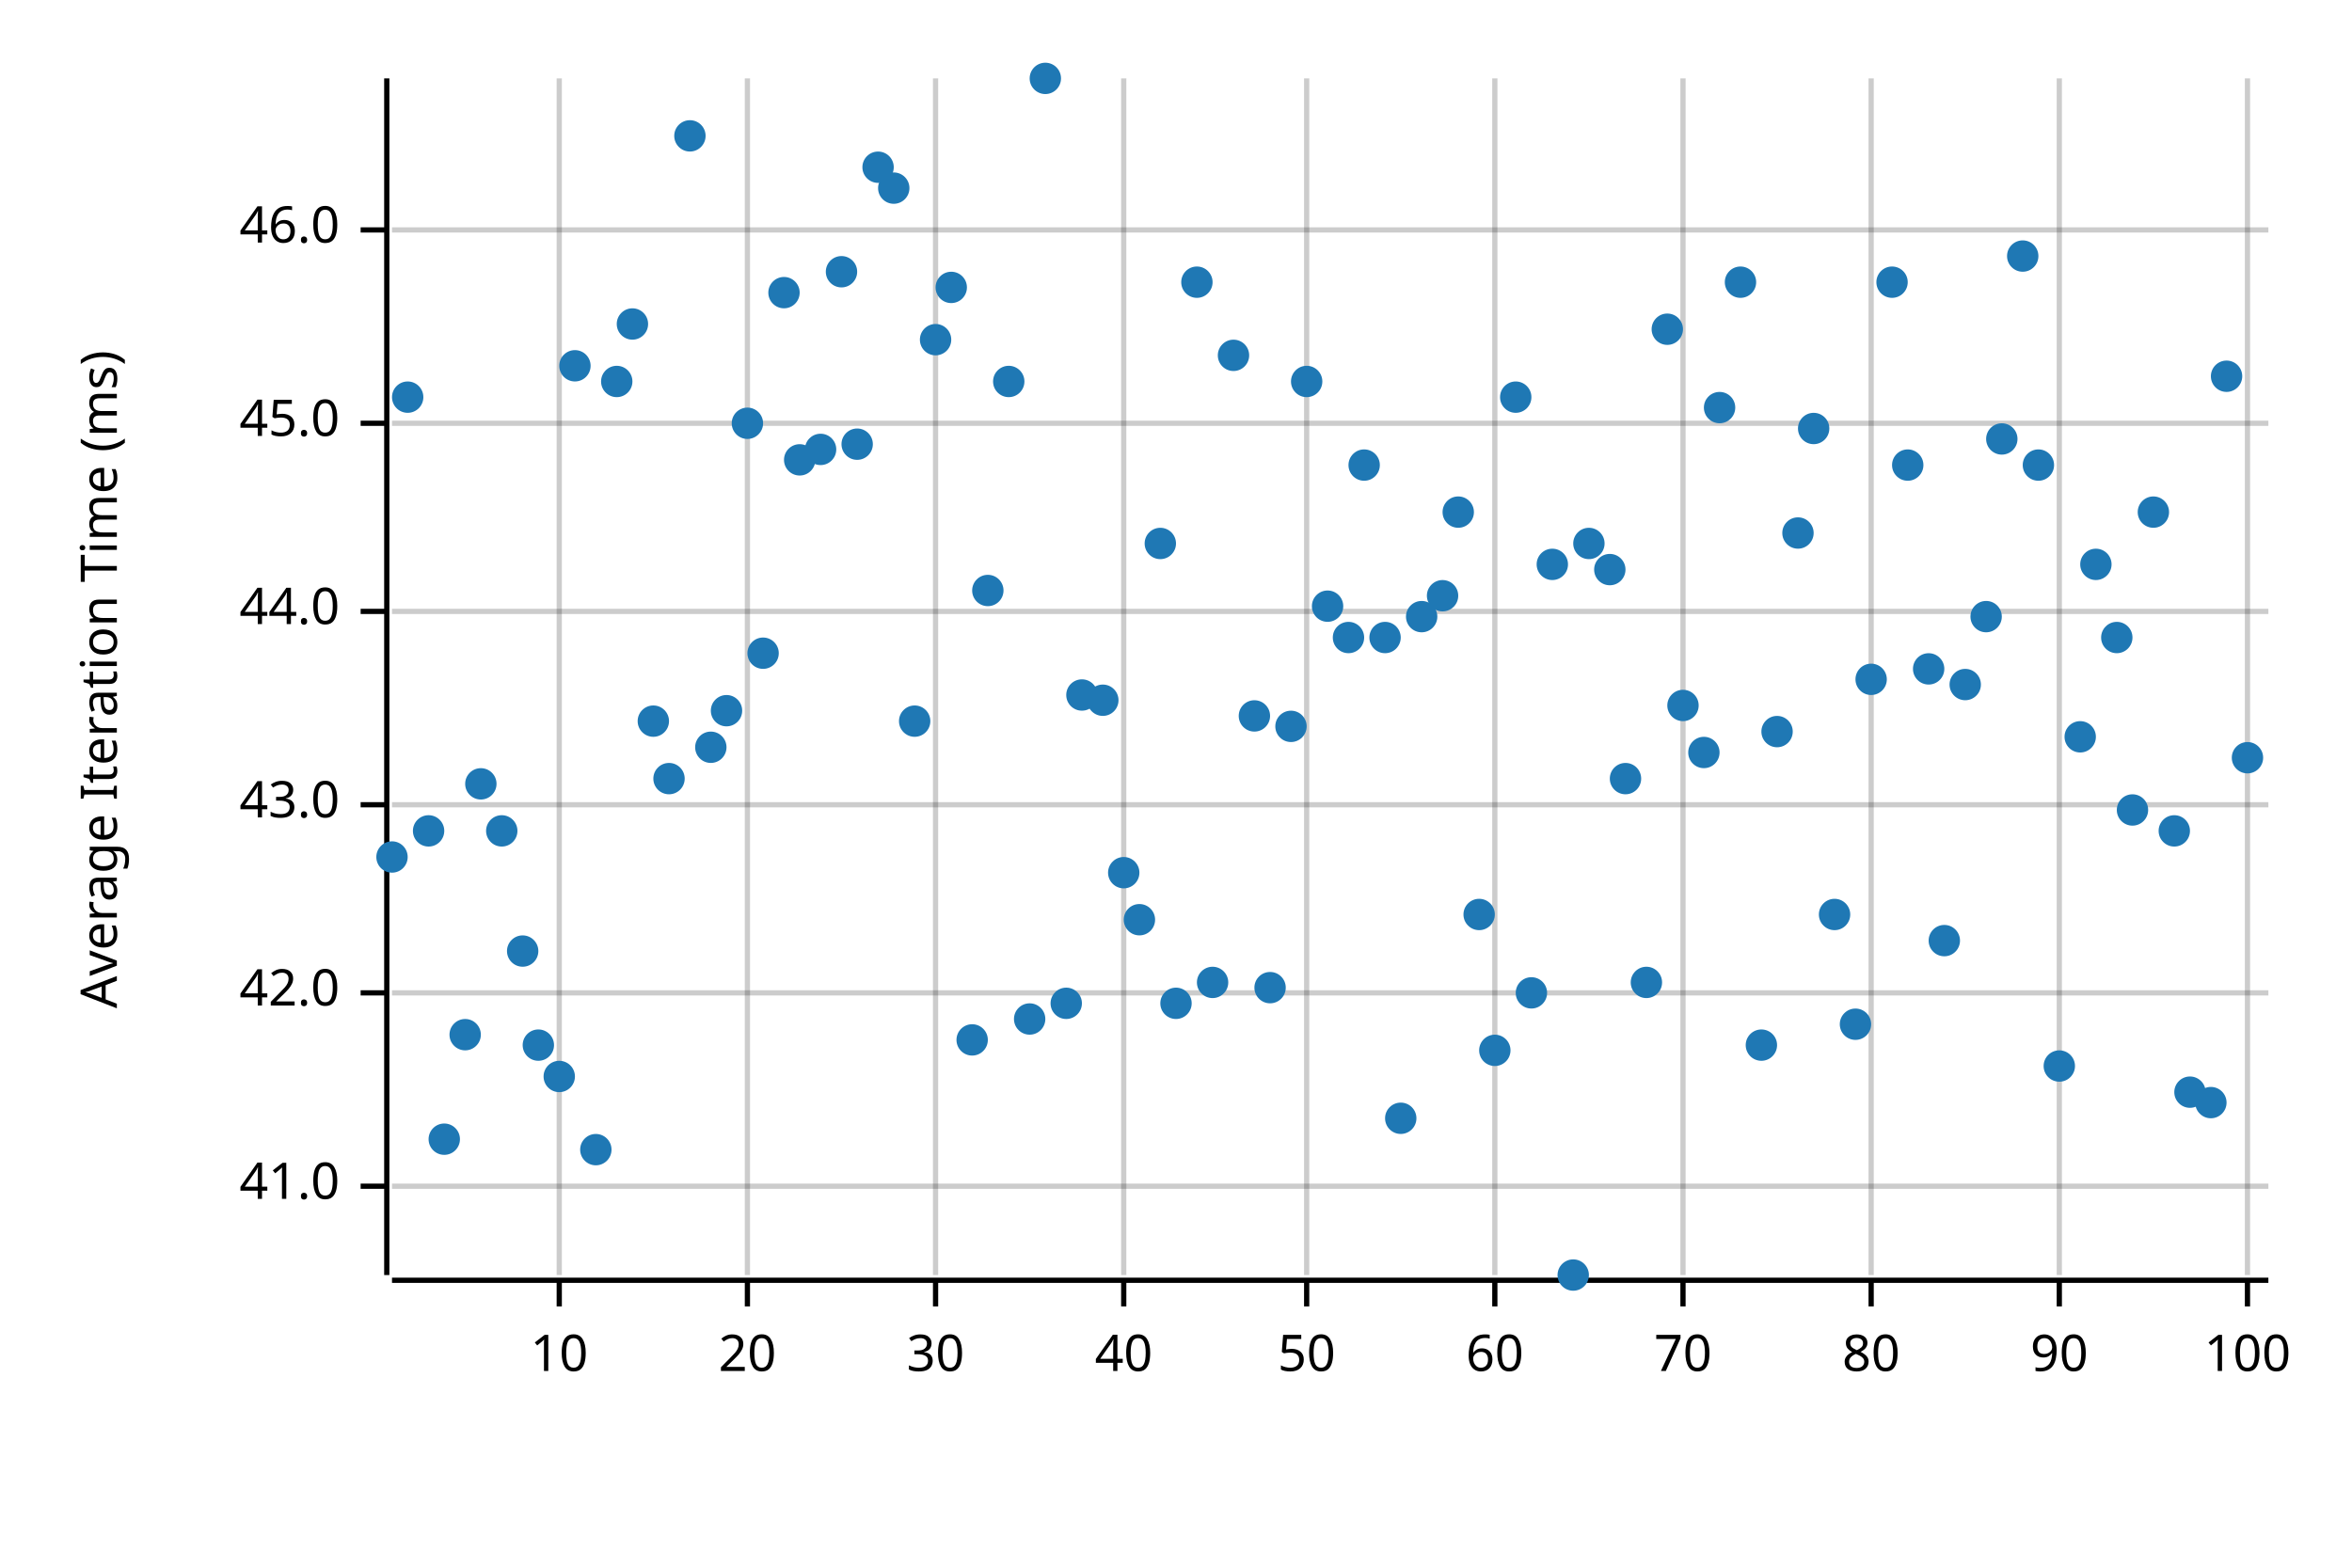
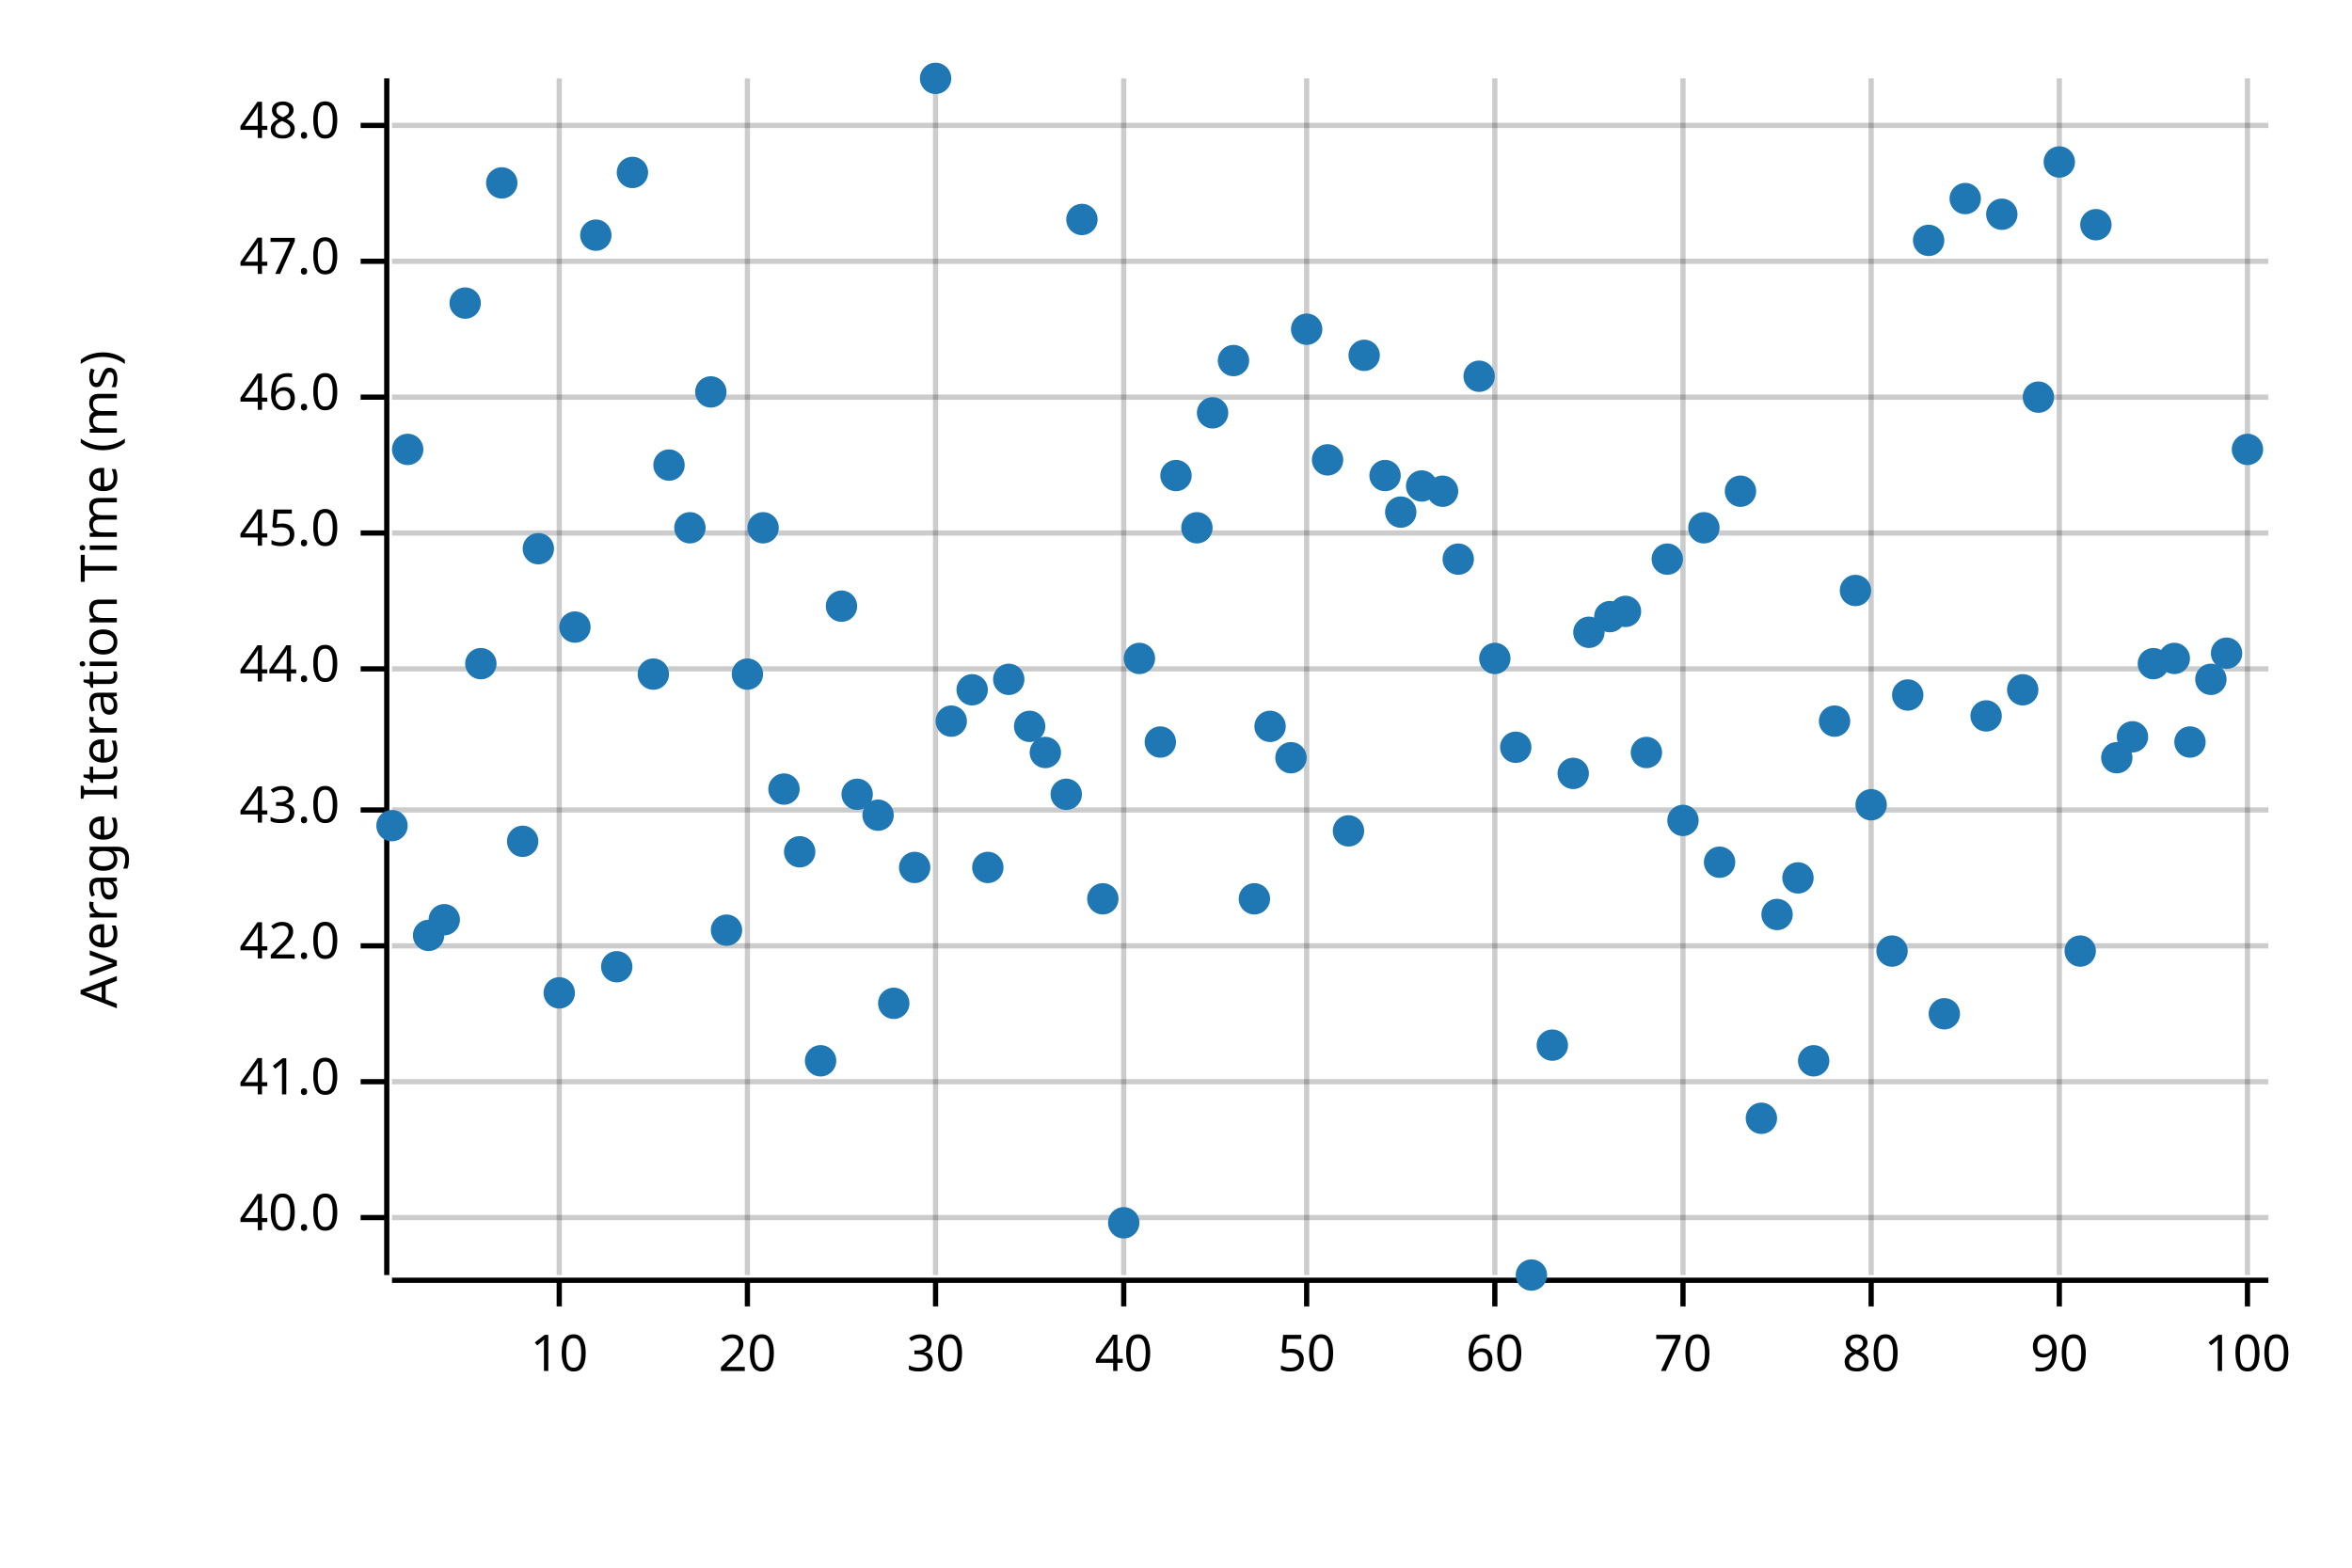
<svg xmlns="http://www.w3.org/2000/svg" width="450" height="300" viewBox="0 0 450 300">
  <text x="15" y="130" dy="0.76em" text-anchor="middle" font-family="sans-serif" font-size="9.677" opacity="1" fill="#000000" transform="rotate(270, 15, 130)">
Average Iteration Time (ms)
</text>
  <line opacity="0.2" stroke="#000000" stroke-width="1" x1="107" y1="244" x2="107" y2="15" />
  <line opacity="0.2" stroke="#000000" stroke-width="1" x1="143" y1="244" x2="143" y2="15" />
  <line opacity="0.2" stroke="#000000" stroke-width="1" x1="179" y1="244" x2="179" y2="15" />
  <line opacity="0.2" stroke="#000000" stroke-width="1" x1="215" y1="244" x2="215" y2="15" />
  <line opacity="0.2" stroke="#000000" stroke-width="1" x1="250" y1="244" x2="250" y2="15" />
  <line opacity="0.2" stroke="#000000" stroke-width="1" x1="286" y1="244" x2="286" y2="15" />
  <line opacity="0.2" stroke="#000000" stroke-width="1" x1="322" y1="244" x2="322" y2="15" />
  <line opacity="0.2" stroke="#000000" stroke-width="1" x1="358" y1="244" x2="358" y2="15" />
  <line opacity="0.2" stroke="#000000" stroke-width="1" x1="394" y1="244" x2="394" y2="15" />
  <line opacity="0.2" stroke="#000000" stroke-width="1" x1="430" y1="244" x2="430" y2="15" />
-   <line opacity="0.2" stroke="#000000" stroke-width="1" x1="75" y1="227" x2="434" y2="227" />
-   <line opacity="0.2" stroke="#000000" stroke-width="1" x1="75" y1="190" x2="434" y2="190" />
-   <line opacity="0.2" stroke="#000000" stroke-width="1" x1="75" y1="154" x2="434" y2="154" />
-   <line opacity="0.2" stroke="#000000" stroke-width="1" x1="75" y1="117" x2="434" y2="117" />
-   <line opacity="0.2" stroke="#000000" stroke-width="1" x1="75" y1="81" x2="434" y2="81" />
-   <line opacity="0.2" stroke="#000000" stroke-width="1" x1="75" y1="44" x2="434" y2="44" />
+   <line opacity="0.2" stroke="#000000" stroke-width="1" x1="75" y1="233" x2="434" y2="233" />
+   <line opacity="0.2" stroke="#000000" stroke-width="1" x1="75" y1="207" x2="434" y2="207" />
+   <line opacity="0.2" stroke="#000000" stroke-width="1" x1="75" y1="181" x2="434" y2="181" />
+   <line opacity="0.2" stroke="#000000" stroke-width="1" x1="75" y1="155" x2="434" y2="155" />
+   <line opacity="0.2" stroke="#000000" stroke-width="1" x1="75" y1="128" x2="434" y2="128" />
+   <line opacity="0.2" stroke="#000000" stroke-width="1" x1="75" y1="102" x2="434" y2="102" />
+   <line opacity="0.2" stroke="#000000" stroke-width="1" x1="75" y1="76" x2="434" y2="76" />
+   <line opacity="0.2" stroke="#000000" stroke-width="1" x1="75" y1="50" x2="434" y2="50" />
+   <line opacity="0.2" stroke="#000000" stroke-width="1" x1="75" y1="24" x2="434" y2="24" />
  <polyline fill="none" opacity="1" stroke="#000000" stroke-width="1" points="74,15 74,244 " />
-   <text x="65" y="227" dy="0.5ex" text-anchor="end" font-family="sans-serif" font-size="9.677" opacity="1" fill="#000000">
+   <text x="65" y="233" dy="0.5ex" text-anchor="end" font-family="sans-serif" font-size="9.677" opacity="1" fill="#000000">
+ 40.0
+ </text>
+   <polyline fill="none" opacity="1" stroke="#000000" stroke-width="1" points="69,233 74,233 " />
+   <text x="65" y="207" dy="0.5ex" text-anchor="end" font-family="sans-serif" font-size="9.677" opacity="1" fill="#000000">
41.0
</text>
-   <polyline fill="none" opacity="1" stroke="#000000" stroke-width="1" points="69,227 74,227 " />
-   <text x="65" y="190" dy="0.5ex" text-anchor="end" font-family="sans-serif" font-size="9.677" opacity="1" fill="#000000">
+   <polyline fill="none" opacity="1" stroke="#000000" stroke-width="1" points="69,207 74,207 " />
+   <text x="65" y="181" dy="0.5ex" text-anchor="end" font-family="sans-serif" font-size="9.677" opacity="1" fill="#000000">
42.0
</text>
-   <polyline fill="none" opacity="1" stroke="#000000" stroke-width="1" points="69,190 74,190 " />
-   <text x="65" y="154" dy="0.5ex" text-anchor="end" font-family="sans-serif" font-size="9.677" opacity="1" fill="#000000">
+   <polyline fill="none" opacity="1" stroke="#000000" stroke-width="1" points="69,181 74,181 " />
+   <text x="65" y="155" dy="0.5ex" text-anchor="end" font-family="sans-serif" font-size="9.677" opacity="1" fill="#000000">
43.0
</text>
-   <polyline fill="none" opacity="1" stroke="#000000" stroke-width="1" points="69,154 74,154 " />
-   <text x="65" y="117" dy="0.5ex" text-anchor="end" font-family="sans-serif" font-size="9.677" opacity="1" fill="#000000">
+   <polyline fill="none" opacity="1" stroke="#000000" stroke-width="1" points="69,155 74,155 " />
+   <text x="65" y="128" dy="0.5ex" text-anchor="end" font-family="sans-serif" font-size="9.677" opacity="1" fill="#000000">
44.0
</text>
-   <polyline fill="none" opacity="1" stroke="#000000" stroke-width="1" points="69,117 74,117 " />
-   <text x="65" y="81" dy="0.5ex" text-anchor="end" font-family="sans-serif" font-size="9.677" opacity="1" fill="#000000">
+   <polyline fill="none" opacity="1" stroke="#000000" stroke-width="1" points="69,128 74,128 " />
+   <text x="65" y="102" dy="0.5ex" text-anchor="end" font-family="sans-serif" font-size="9.677" opacity="1" fill="#000000">
45.0
</text>
-   <polyline fill="none" opacity="1" stroke="#000000" stroke-width="1" points="69,81 74,81 " />
-   <text x="65" y="44" dy="0.5ex" text-anchor="end" font-family="sans-serif" font-size="9.677" opacity="1" fill="#000000">
+   <polyline fill="none" opacity="1" stroke="#000000" stroke-width="1" points="69,102 74,102 " />
+   <text x="65" y="76" dy="0.5ex" text-anchor="end" font-family="sans-serif" font-size="9.677" opacity="1" fill="#000000">
46.0
</text>
-   <polyline fill="none" opacity="1" stroke="#000000" stroke-width="1" points="69,44 74,44 " />
+   <polyline fill="none" opacity="1" stroke="#000000" stroke-width="1" points="69,76 74,76 " />
+   <text x="65" y="50" dy="0.5ex" text-anchor="end" font-family="sans-serif" font-size="9.677" opacity="1" fill="#000000">
+ 47.0
+ </text>
+   <polyline fill="none" opacity="1" stroke="#000000" stroke-width="1" points="69,50 74,50 " />
+   <text x="65" y="24" dy="0.5ex" text-anchor="end" font-family="sans-serif" font-size="9.677" opacity="1" fill="#000000">
+ 48.0
+ </text>
+   <polyline fill="none" opacity="1" stroke="#000000" stroke-width="1" points="69,24 74,24 " />
  <polyline fill="none" opacity="1" stroke="#000000" stroke-width="1" points="75,245 434,245 " />
  <text x="107" y="255" dy="0.76em" text-anchor="middle" font-family="sans-serif" font-size="9.677" opacity="1" fill="#000000">
10
</text>
  <polyline fill="none" opacity="1" stroke="#000000" stroke-width="1" points="107,245 107,250 " />
  <text x="143" y="255" dy="0.76em" text-anchor="middle" font-family="sans-serif" font-size="9.677" opacity="1" fill="#000000">
20
</text>
  <polyline fill="none" opacity="1" stroke="#000000" stroke-width="1" points="143,245 143,250 " />
  <text x="179" y="255" dy="0.76em" text-anchor="middle" font-family="sans-serif" font-size="9.677" opacity="1" fill="#000000">
30
</text>
  <polyline fill="none" opacity="1" stroke="#000000" stroke-width="1" points="179,245 179,250 " />
  <text x="215" y="255" dy="0.76em" text-anchor="middle" font-family="sans-serif" font-size="9.677" opacity="1" fill="#000000">
40
</text>
  <polyline fill="none" opacity="1" stroke="#000000" stroke-width="1" points="215,245 215,250 " />
  <text x="250" y="255" dy="0.76em" text-anchor="middle" font-family="sans-serif" font-size="9.677" opacity="1" fill="#000000">
50
</text>
  <polyline fill="none" opacity="1" stroke="#000000" stroke-width="1" points="250,245 250,250 " />
  <text x="286" y="255" dy="0.76em" text-anchor="middle" font-family="sans-serif" font-size="9.677" opacity="1" fill="#000000">
60
</text>
  <polyline fill="none" opacity="1" stroke="#000000" stroke-width="1" points="286,245 286,250 " />
  <text x="322" y="255" dy="0.76em" text-anchor="middle" font-family="sans-serif" font-size="9.677" opacity="1" fill="#000000">
70
</text>
  <polyline fill="none" opacity="1" stroke="#000000" stroke-width="1" points="322,245 322,250 " />
  <text x="358" y="255" dy="0.76em" text-anchor="middle" font-family="sans-serif" font-size="9.677" opacity="1" fill="#000000">
80
</text>
  <polyline fill="none" opacity="1" stroke="#000000" stroke-width="1" points="358,245 358,250 " />
  <text x="394" y="255" dy="0.76em" text-anchor="middle" font-family="sans-serif" font-size="9.677" opacity="1" fill="#000000">
90
</text>
  <polyline fill="none" opacity="1" stroke="#000000" stroke-width="1" points="394,245 394,250 " />
  <text x="430" y="255" dy="0.76em" text-anchor="middle" font-family="sans-serif" font-size="9.677" opacity="1" fill="#000000">
100
</text>
  <polyline fill="none" opacity="1" stroke="#000000" stroke-width="1" points="430,245 430,250 " />
-   <circle cx="75" cy="164" r="3" opacity="1" fill="#1F78B4" stroke="none" stroke-width="1" />
-   <circle cx="78" cy="76" r="3" opacity="1" fill="#1F78B4" stroke="none" stroke-width="1" />
-   <circle cx="82" cy="159" r="3" opacity="1" fill="#1F78B4" stroke="none" stroke-width="1" />
-   <circle cx="85" cy="218" r="3" opacity="1" fill="#1F78B4" stroke="none" stroke-width="1" />
-   <circle cx="89" cy="198" r="3" opacity="1" fill="#1F78B4" stroke="none" stroke-width="1" />
-   <circle cx="92" cy="150" r="3" opacity="1" fill="#1F78B4" stroke="none" stroke-width="1" />
-   <circle cx="96" cy="159" r="3" opacity="1" fill="#1F78B4" stroke="none" stroke-width="1" />
-   <circle cx="100" cy="182" r="3" opacity="1" fill="#1F78B4" stroke="none" stroke-width="1" />
-   <circle cx="103" cy="200" r="3" opacity="1" fill="#1F78B4" stroke="none" stroke-width="1" />
-   <circle cx="107" cy="206" r="3" opacity="1" fill="#1F78B4" stroke="none" stroke-width="1" />
-   <circle cx="110" cy="70" r="3" opacity="1" fill="#1F78B4" stroke="none" stroke-width="1" />
-   <circle cx="114" cy="220" r="3" opacity="1" fill="#1F78B4" stroke="none" stroke-width="1" />
-   <circle cx="118" cy="73" r="3" opacity="1" fill="#1F78B4" stroke="none" stroke-width="1" />
-   <circle cx="121" cy="62" r="3" opacity="1" fill="#1F78B4" stroke="none" stroke-width="1" />
-   <circle cx="125" cy="138" r="3" opacity="1" fill="#1F78B4" stroke="none" stroke-width="1" />
-   <circle cx="128" cy="149" r="3" opacity="1" fill="#1F78B4" stroke="none" stroke-width="1" />
-   <circle cx="132" cy="26" r="3" opacity="1" fill="#1F78B4" stroke="none" stroke-width="1" />
-   <circle cx="136" cy="143" r="3" opacity="1" fill="#1F78B4" stroke="none" stroke-width="1" />
-   <circle cx="139" cy="136" r="3" opacity="1" fill="#1F78B4" stroke="none" stroke-width="1" />
-   <circle cx="143" cy="81" r="3" opacity="1" fill="#1F78B4" stroke="none" stroke-width="1" />
-   <circle cx="146" cy="125" r="3" opacity="1" fill="#1F78B4" stroke="none" stroke-width="1" />
-   <circle cx="150" cy="56" r="3" opacity="1" fill="#1F78B4" stroke="none" stroke-width="1" />
-   <circle cx="153" cy="88" r="3" opacity="1" fill="#1F78B4" stroke="none" stroke-width="1" />
-   <circle cx="157" cy="86" r="3" opacity="1" fill="#1F78B4" stroke="none" stroke-width="1" />
-   <circle cx="161" cy="52" r="3" opacity="1" fill="#1F78B4" stroke="none" stroke-width="1" />
-   <circle cx="164" cy="85" r="3" opacity="1" fill="#1F78B4" stroke="none" stroke-width="1" />
-   <circle cx="168" cy="32" r="3" opacity="1" fill="#1F78B4" stroke="none" stroke-width="1" />
-   <circle cx="171" cy="36" r="3" opacity="1" fill="#1F78B4" stroke="none" stroke-width="1" />
-   <circle cx="175" cy="138" r="3" opacity="1" fill="#1F78B4" stroke="none" stroke-width="1" />
-   <circle cx="179" cy="65" r="3" opacity="1" fill="#1F78B4" stroke="none" stroke-width="1" />
-   <circle cx="182" cy="55" r="3" opacity="1" fill="#1F78B4" stroke="none" stroke-width="1" />
-   <circle cx="186" cy="199" r="3" opacity="1" fill="#1F78B4" stroke="none" stroke-width="1" />
-   <circle cx="189" cy="113" r="3" opacity="1" fill="#1F78B4" stroke="none" stroke-width="1" />
-   <circle cx="193" cy="73" r="3" opacity="1" fill="#1F78B4" stroke="none" stroke-width="1" />
-   <circle cx="197" cy="195" r="3" opacity="1" fill="#1F78B4" stroke="none" stroke-width="1" />
-   <circle cx="200" cy="15" r="3" opacity="1" fill="#1F78B4" stroke="none" stroke-width="1" />
-   <circle cx="204" cy="192" r="3" opacity="1" fill="#1F78B4" stroke="none" stroke-width="1" />
-   <circle cx="207" cy="133" r="3" opacity="1" fill="#1F78B4" stroke="none" stroke-width="1" />
-   <circle cx="211" cy="134" r="3" opacity="1" fill="#1F78B4" stroke="none" stroke-width="1" />
-   <circle cx="215" cy="167" r="3" opacity="1" fill="#1F78B4" stroke="none" stroke-width="1" />
-   <circle cx="218" cy="176" r="3" opacity="1" fill="#1F78B4" stroke="none" stroke-width="1" />
-   <circle cx="222" cy="104" r="3" opacity="1" fill="#1F78B4" stroke="none" stroke-width="1" />
-   <circle cx="225" cy="192" r="3" opacity="1" fill="#1F78B4" stroke="none" stroke-width="1" />
-   <circle cx="229" cy="54" r="3" opacity="1" fill="#1F78B4" stroke="none" stroke-width="1" />
-   <circle cx="232" cy="188" r="3" opacity="1" fill="#1F78B4" stroke="none" stroke-width="1" />
-   <circle cx="236" cy="68" r="3" opacity="1" fill="#1F78B4" stroke="none" stroke-width="1" />
-   <circle cx="240" cy="137" r="3" opacity="1" fill="#1F78B4" stroke="none" stroke-width="1" />
-   <circle cx="243" cy="189" r="3" opacity="1" fill="#1F78B4" stroke="none" stroke-width="1" />
-   <circle cx="247" cy="139" r="3" opacity="1" fill="#1F78B4" stroke="none" stroke-width="1" />
-   <circle cx="250" cy="73" r="3" opacity="1" fill="#1F78B4" stroke="none" stroke-width="1" />
-   <circle cx="254" cy="116" r="3" opacity="1" fill="#1F78B4" stroke="none" stroke-width="1" />
-   <circle cx="258" cy="122" r="3" opacity="1" fill="#1F78B4" stroke="none" stroke-width="1" />
-   <circle cx="261" cy="89" r="3" opacity="1" fill="#1F78B4" stroke="none" stroke-width="1" />
-   <circle cx="265" cy="122" r="3" opacity="1" fill="#1F78B4" stroke="none" stroke-width="1" />
-   <circle cx="268" cy="214" r="3" opacity="1" fill="#1F78B4" stroke="none" stroke-width="1" />
-   <circle cx="272" cy="118" r="3" opacity="1" fill="#1F78B4" stroke="none" stroke-width="1" />
-   <circle cx="276" cy="114" r="3" opacity="1" fill="#1F78B4" stroke="none" stroke-width="1" />
-   <circle cx="279" cy="98" r="3" opacity="1" fill="#1F78B4" stroke="none" stroke-width="1" />
-   <circle cx="283" cy="175" r="3" opacity="1" fill="#1F78B4" stroke="none" stroke-width="1" />
-   <circle cx="286" cy="201" r="3" opacity="1" fill="#1F78B4" stroke="none" stroke-width="1" />
-   <circle cx="290" cy="76" r="3" opacity="1" fill="#1F78B4" stroke="none" stroke-width="1" />
-   <circle cx="293" cy="190" r="3" opacity="1" fill="#1F78B4" stroke="none" stroke-width="1" />
-   <circle cx="297" cy="108" r="3" opacity="1" fill="#1F78B4" stroke="none" stroke-width="1" />
-   <circle cx="301" cy="244" r="3" opacity="1" fill="#1F78B4" stroke="none" stroke-width="1" />
-   <circle cx="304" cy="104" r="3" opacity="1" fill="#1F78B4" stroke="none" stroke-width="1" />
-   <circle cx="308" cy="109" r="3" opacity="1" fill="#1F78B4" stroke="none" stroke-width="1" />
-   <circle cx="311" cy="149" r="3" opacity="1" fill="#1F78B4" stroke="none" stroke-width="1" />
-   <circle cx="315" cy="188" r="3" opacity="1" fill="#1F78B4" stroke="none" stroke-width="1" />
-   <circle cx="319" cy="63" r="3" opacity="1" fill="#1F78B4" stroke="none" stroke-width="1" />
-   <circle cx="322" cy="135" r="3" opacity="1" fill="#1F78B4" stroke="none" stroke-width="1" />
-   <circle cx="326" cy="144" r="3" opacity="1" fill="#1F78B4" stroke="none" stroke-width="1" />
-   <circle cx="329" cy="78" r="3" opacity="1" fill="#1F78B4" stroke="none" stroke-width="1" />
-   <circle cx="333" cy="54" r="3" opacity="1" fill="#1F78B4" stroke="none" stroke-width="1" />
-   <circle cx="337" cy="200" r="3" opacity="1" fill="#1F78B4" stroke="none" stroke-width="1" />
-   <circle cx="340" cy="140" r="3" opacity="1" fill="#1F78B4" stroke="none" stroke-width="1" />
-   <circle cx="344" cy="102" r="3" opacity="1" fill="#1F78B4" stroke="none" stroke-width="1" />
-   <circle cx="347" cy="82" r="3" opacity="1" fill="#1F78B4" stroke="none" stroke-width="1" />
-   <circle cx="351" cy="175" r="3" opacity="1" fill="#1F78B4" stroke="none" stroke-width="1" />
-   <circle cx="355" cy="196" r="3" opacity="1" fill="#1F78B4" stroke="none" stroke-width="1" />
-   <circle cx="358" cy="130" r="3" opacity="1" fill="#1F78B4" stroke="none" stroke-width="1" />
-   <circle cx="362" cy="54" r="3" opacity="1" fill="#1F78B4" stroke="none" stroke-width="1" />
-   <circle cx="365" cy="89" r="3" opacity="1" fill="#1F78B4" stroke="none" stroke-width="1" />
-   <circle cx="369" cy="128" r="3" opacity="1" fill="#1F78B4" stroke="none" stroke-width="1" />
-   <circle cx="372" cy="180" r="3" opacity="1" fill="#1F78B4" stroke="none" stroke-width="1" />
-   <circle cx="376" cy="131" r="3" opacity="1" fill="#1F78B4" stroke="none" stroke-width="1" />
-   <circle cx="380" cy="118" r="3" opacity="1" fill="#1F78B4" stroke="none" stroke-width="1" />
-   <circle cx="383" cy="84" r="3" opacity="1" fill="#1F78B4" stroke="none" stroke-width="1" />
-   <circle cx="387" cy="49" r="3" opacity="1" fill="#1F78B4" stroke="none" stroke-width="1" />
-   <circle cx="390" cy="89" r="3" opacity="1" fill="#1F78B4" stroke="none" stroke-width="1" />
-   <circle cx="394" cy="204" r="3" opacity="1" fill="#1F78B4" stroke="none" stroke-width="1" />
-   <circle cx="398" cy="141" r="3" opacity="1" fill="#1F78B4" stroke="none" stroke-width="1" />
-   <circle cx="401" cy="108" r="3" opacity="1" fill="#1F78B4" stroke="none" stroke-width="1" />
-   <circle cx="405" cy="122" r="3" opacity="1" fill="#1F78B4" stroke="none" stroke-width="1" />
-   <circle cx="408" cy="155" r="3" opacity="1" fill="#1F78B4" stroke="none" stroke-width="1" />
-   <circle cx="412" cy="98" r="3" opacity="1" fill="#1F78B4" stroke="none" stroke-width="1" />
-   <circle cx="416" cy="159" r="3" opacity="1" fill="#1F78B4" stroke="none" stroke-width="1" />
-   <circle cx="419" cy="209" r="3" opacity="1" fill="#1F78B4" stroke="none" stroke-width="1" />
-   <circle cx="423" cy="211" r="3" opacity="1" fill="#1F78B4" stroke="none" stroke-width="1" />
-   <circle cx="426" cy="72" r="3" opacity="1" fill="#1F78B4" stroke="none" stroke-width="1" />
-   <circle cx="430" cy="145" r="3" opacity="1" fill="#1F78B4" stroke="none" stroke-width="1" />
+   <circle cx="75" cy="158" r="3" opacity="1" fill="#1F78B4" stroke="none" stroke-width="1" />
+   <circle cx="78" cy="86" r="3" opacity="1" fill="#1F78B4" stroke="none" stroke-width="1" />
+   <circle cx="82" cy="179" r="3" opacity="1" fill="#1F78B4" stroke="none" stroke-width="1" />
+   <circle cx="85" cy="176" r="3" opacity="1" fill="#1F78B4" stroke="none" stroke-width="1" />
+   <circle cx="89" cy="58" r="3" opacity="1" fill="#1F78B4" stroke="none" stroke-width="1" />
+   <circle cx="92" cy="127" r="3" opacity="1" fill="#1F78B4" stroke="none" stroke-width="1" />
+   <circle cx="96" cy="35" r="3" opacity="1" fill="#1F78B4" stroke="none" stroke-width="1" />
+   <circle cx="100" cy="161" r="3" opacity="1" fill="#1F78B4" stroke="none" stroke-width="1" />
+   <circle cx="103" cy="105" r="3" opacity="1" fill="#1F78B4" stroke="none" stroke-width="1" />
+   <circle cx="107" cy="190" r="3" opacity="1" fill="#1F78B4" stroke="none" stroke-width="1" />
+   <circle cx="110" cy="120" r="3" opacity="1" fill="#1F78B4" stroke="none" stroke-width="1" />
+   <circle cx="114" cy="45" r="3" opacity="1" fill="#1F78B4" stroke="none" stroke-width="1" />
+   <circle cx="118" cy="185" r="3" opacity="1" fill="#1F78B4" stroke="none" stroke-width="1" />
+   <circle cx="121" cy="33" r="3" opacity="1" fill="#1F78B4" stroke="none" stroke-width="1" />
+   <circle cx="125" cy="129" r="3" opacity="1" fill="#1F78B4" stroke="none" stroke-width="1" />
+   <circle cx="128" cy="89" r="3" opacity="1" fill="#1F78B4" stroke="none" stroke-width="1" />
+   <circle cx="132" cy="101" r="3" opacity="1" fill="#1F78B4" stroke="none" stroke-width="1" />
+   <circle cx="136" cy="75" r="3" opacity="1" fill="#1F78B4" stroke="none" stroke-width="1" />
+   <circle cx="139" cy="178" r="3" opacity="1" fill="#1F78B4" stroke="none" stroke-width="1" />
+   <circle cx="143" cy="129" r="3" opacity="1" fill="#1F78B4" stroke="none" stroke-width="1" />
+   <circle cx="146" cy="101" r="3" opacity="1" fill="#1F78B4" stroke="none" stroke-width="1" />
+   <circle cx="150" cy="151" r="3" opacity="1" fill="#1F78B4" stroke="none" stroke-width="1" />
+   <circle cx="153" cy="163" r="3" opacity="1" fill="#1F78B4" stroke="none" stroke-width="1" />
+   <circle cx="157" cy="203" r="3" opacity="1" fill="#1F78B4" stroke="none" stroke-width="1" />
+   <circle cx="161" cy="116" r="3" opacity="1" fill="#1F78B4" stroke="none" stroke-width="1" />
+   <circle cx="164" cy="152" r="3" opacity="1" fill="#1F78B4" stroke="none" stroke-width="1" />
+   <circle cx="168" cy="156" r="3" opacity="1" fill="#1F78B4" stroke="none" stroke-width="1" />
+   <circle cx="171" cy="192" r="3" opacity="1" fill="#1F78B4" stroke="none" stroke-width="1" />
+   <circle cx="175" cy="166" r="3" opacity="1" fill="#1F78B4" stroke="none" stroke-width="1" />
+   <circle cx="179" cy="15" r="3" opacity="1" fill="#1F78B4" stroke="none" stroke-width="1" />
+   <circle cx="182" cy="138" r="3" opacity="1" fill="#1F78B4" stroke="none" stroke-width="1" />
+   <circle cx="186" cy="132" r="3" opacity="1" fill="#1F78B4" stroke="none" stroke-width="1" />
+   <circle cx="189" cy="166" r="3" opacity="1" fill="#1F78B4" stroke="none" stroke-width="1" />
+   <circle cx="193" cy="130" r="3" opacity="1" fill="#1F78B4" stroke="none" stroke-width="1" />
+   <circle cx="197" cy="139" r="3" opacity="1" fill="#1F78B4" stroke="none" stroke-width="1" />
+   <circle cx="200" cy="144" r="3" opacity="1" fill="#1F78B4" stroke="none" stroke-width="1" />
+   <circle cx="204" cy="152" r="3" opacity="1" fill="#1F78B4" stroke="none" stroke-width="1" />
+   <circle cx="207" cy="42" r="3" opacity="1" fill="#1F78B4" stroke="none" stroke-width="1" />
+   <circle cx="211" cy="172" r="3" opacity="1" fill="#1F78B4" stroke="none" stroke-width="1" />
+   <circle cx="215" cy="234" r="3" opacity="1" fill="#1F78B4" stroke="none" stroke-width="1" />
+   <circle cx="218" cy="126" r="3" opacity="1" fill="#1F78B4" stroke="none" stroke-width="1" />
+   <circle cx="222" cy="142" r="3" opacity="1" fill="#1F78B4" stroke="none" stroke-width="1" />
+   <circle cx="225" cy="91" r="3" opacity="1" fill="#1F78B4" stroke="none" stroke-width="1" />
+   <circle cx="229" cy="101" r="3" opacity="1" fill="#1F78B4" stroke="none" stroke-width="1" />
+   <circle cx="232" cy="79" r="3" opacity="1" fill="#1F78B4" stroke="none" stroke-width="1" />
+   <circle cx="236" cy="69" r="3" opacity="1" fill="#1F78B4" stroke="none" stroke-width="1" />
+   <circle cx="240" cy="172" r="3" opacity="1" fill="#1F78B4" stroke="none" stroke-width="1" />
+   <circle cx="243" cy="139" r="3" opacity="1" fill="#1F78B4" stroke="none" stroke-width="1" />
+   <circle cx="247" cy="145" r="3" opacity="1" fill="#1F78B4" stroke="none" stroke-width="1" />
+   <circle cx="250" cy="63" r="3" opacity="1" fill="#1F78B4" stroke="none" stroke-width="1" />
+   <circle cx="254" cy="88" r="3" opacity="1" fill="#1F78B4" stroke="none" stroke-width="1" />
+   <circle cx="258" cy="159" r="3" opacity="1" fill="#1F78B4" stroke="none" stroke-width="1" />
+   <circle cx="261" cy="68" r="3" opacity="1" fill="#1F78B4" stroke="none" stroke-width="1" />
+   <circle cx="265" cy="91" r="3" opacity="1" fill="#1F78B4" stroke="none" stroke-width="1" />
+   <circle cx="268" cy="98" r="3" opacity="1" fill="#1F78B4" stroke="none" stroke-width="1" />
+   <circle cx="272" cy="93" r="3" opacity="1" fill="#1F78B4" stroke="none" stroke-width="1" />
+   <circle cx="276" cy="94" r="3" opacity="1" fill="#1F78B4" stroke="none" stroke-width="1" />
+   <circle cx="279" cy="107" r="3" opacity="1" fill="#1F78B4" stroke="none" stroke-width="1" />
+   <circle cx="283" cy="72" r="3" opacity="1" fill="#1F78B4" stroke="none" stroke-width="1" />
+   <circle cx="286" cy="126" r="3" opacity="1" fill="#1F78B4" stroke="none" stroke-width="1" />
+   <circle cx="290" cy="143" r="3" opacity="1" fill="#1F78B4" stroke="none" stroke-width="1" />
+   <circle cx="293" cy="244" r="3" opacity="1" fill="#1F78B4" stroke="none" stroke-width="1" />
+   <circle cx="297" cy="200" r="3" opacity="1" fill="#1F78B4" stroke="none" stroke-width="1" />
+   <circle cx="301" cy="148" r="3" opacity="1" fill="#1F78B4" stroke="none" stroke-width="1" />
+   <circle cx="304" cy="121" r="3" opacity="1" fill="#1F78B4" stroke="none" stroke-width="1" />
+   <circle cx="308" cy="118" r="3" opacity="1" fill="#1F78B4" stroke="none" stroke-width="1" />
+   <circle cx="311" cy="117" r="3" opacity="1" fill="#1F78B4" stroke="none" stroke-width="1" />
+   <circle cx="315" cy="144" r="3" opacity="1" fill="#1F78B4" stroke="none" stroke-width="1" />
+   <circle cx="319" cy="107" r="3" opacity="1" fill="#1F78B4" stroke="none" stroke-width="1" />
+   <circle cx="322" cy="157" r="3" opacity="1" fill="#1F78B4" stroke="none" stroke-width="1" />
+   <circle cx="326" cy="101" r="3" opacity="1" fill="#1F78B4" stroke="none" stroke-width="1" />
+   <circle cx="329" cy="165" r="3" opacity="1" fill="#1F78B4" stroke="none" stroke-width="1" />
+   <circle cx="333" cy="94" r="3" opacity="1" fill="#1F78B4" stroke="none" stroke-width="1" />
+   <circle cx="337" cy="214" r="3" opacity="1" fill="#1F78B4" stroke="none" stroke-width="1" />
+   <circle cx="340" cy="175" r="3" opacity="1" fill="#1F78B4" stroke="none" stroke-width="1" />
+   <circle cx="344" cy="168" r="3" opacity="1" fill="#1F78B4" stroke="none" stroke-width="1" />
+   <circle cx="347" cy="203" r="3" opacity="1" fill="#1F78B4" stroke="none" stroke-width="1" />
+   <circle cx="351" cy="138" r="3" opacity="1" fill="#1F78B4" stroke="none" stroke-width="1" />
+   <circle cx="355" cy="113" r="3" opacity="1" fill="#1F78B4" stroke="none" stroke-width="1" />
+   <circle cx="358" cy="154" r="3" opacity="1" fill="#1F78B4" stroke="none" stroke-width="1" />
+   <circle cx="362" cy="182" r="3" opacity="1" fill="#1F78B4" stroke="none" stroke-width="1" />
+   <circle cx="365" cy="133" r="3" opacity="1" fill="#1F78B4" stroke="none" stroke-width="1" />
+   <circle cx="369" cy="46" r="3" opacity="1" fill="#1F78B4" stroke="none" stroke-width="1" />
+   <circle cx="372" cy="194" r="3" opacity="1" fill="#1F78B4" stroke="none" stroke-width="1" />
+   <circle cx="376" cy="38" r="3" opacity="1" fill="#1F78B4" stroke="none" stroke-width="1" />
+   <circle cx="380" cy="137" r="3" opacity="1" fill="#1F78B4" stroke="none" stroke-width="1" />
+   <circle cx="383" cy="41" r="3" opacity="1" fill="#1F78B4" stroke="none" stroke-width="1" />
+   <circle cx="387" cy="132" r="3" opacity="1" fill="#1F78B4" stroke="none" stroke-width="1" />
+   <circle cx="390" cy="76" r="3" opacity="1" fill="#1F78B4" stroke="none" stroke-width="1" />
+   <circle cx="394" cy="31" r="3" opacity="1" fill="#1F78B4" stroke="none" stroke-width="1" />
+   <circle cx="398" cy="182" r="3" opacity="1" fill="#1F78B4" stroke="none" stroke-width="1" />
+   <circle cx="401" cy="43" r="3" opacity="1" fill="#1F78B4" stroke="none" stroke-width="1" />
+   <circle cx="405" cy="145" r="3" opacity="1" fill="#1F78B4" stroke="none" stroke-width="1" />
+   <circle cx="408" cy="141" r="3" opacity="1" fill="#1F78B4" stroke="none" stroke-width="1" />
+   <circle cx="412" cy="127" r="3" opacity="1" fill="#1F78B4" stroke="none" stroke-width="1" />
+   <circle cx="416" cy="126" r="3" opacity="1" fill="#1F78B4" stroke="none" stroke-width="1" />
+   <circle cx="419" cy="142" r="3" opacity="1" fill="#1F78B4" stroke="none" stroke-width="1" />
+   <circle cx="423" cy="130" r="3" opacity="1" fill="#1F78B4" stroke="none" stroke-width="1" />
+   <circle cx="426" cy="125" r="3" opacity="1" fill="#1F78B4" stroke="none" stroke-width="1" />
+   <circle cx="430" cy="86" r="3" opacity="1" fill="#1F78B4" stroke="none" stroke-width="1" />
</svg>
